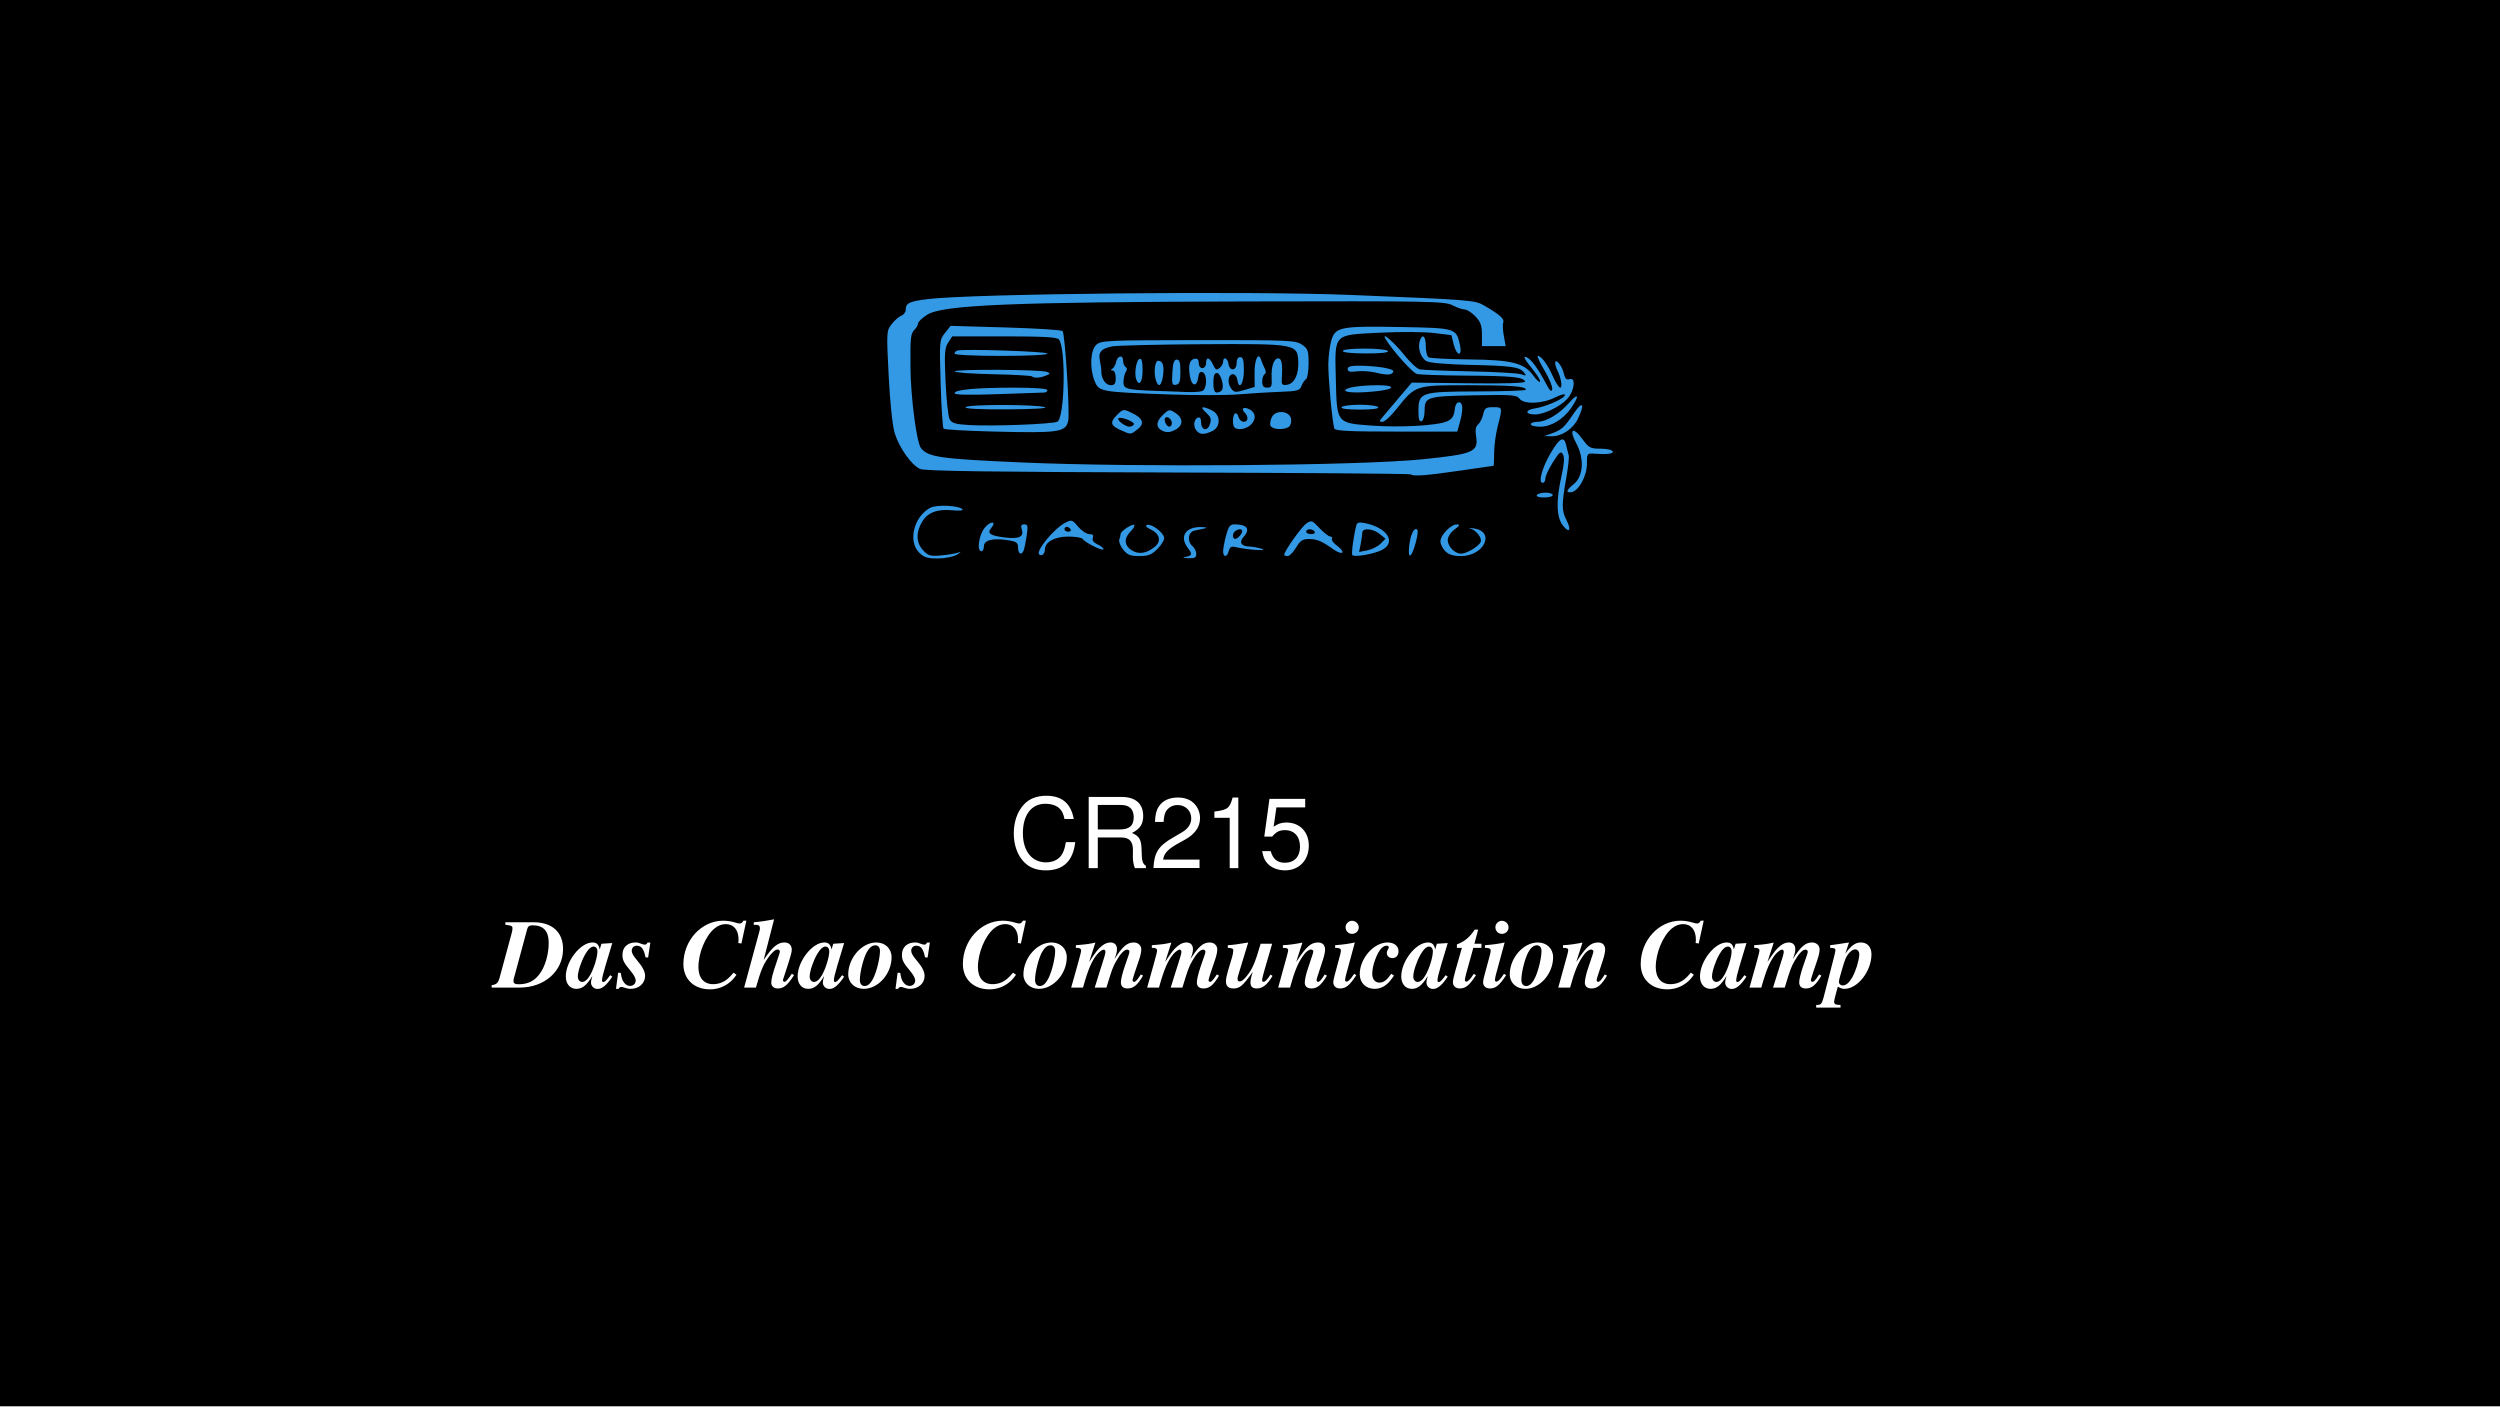
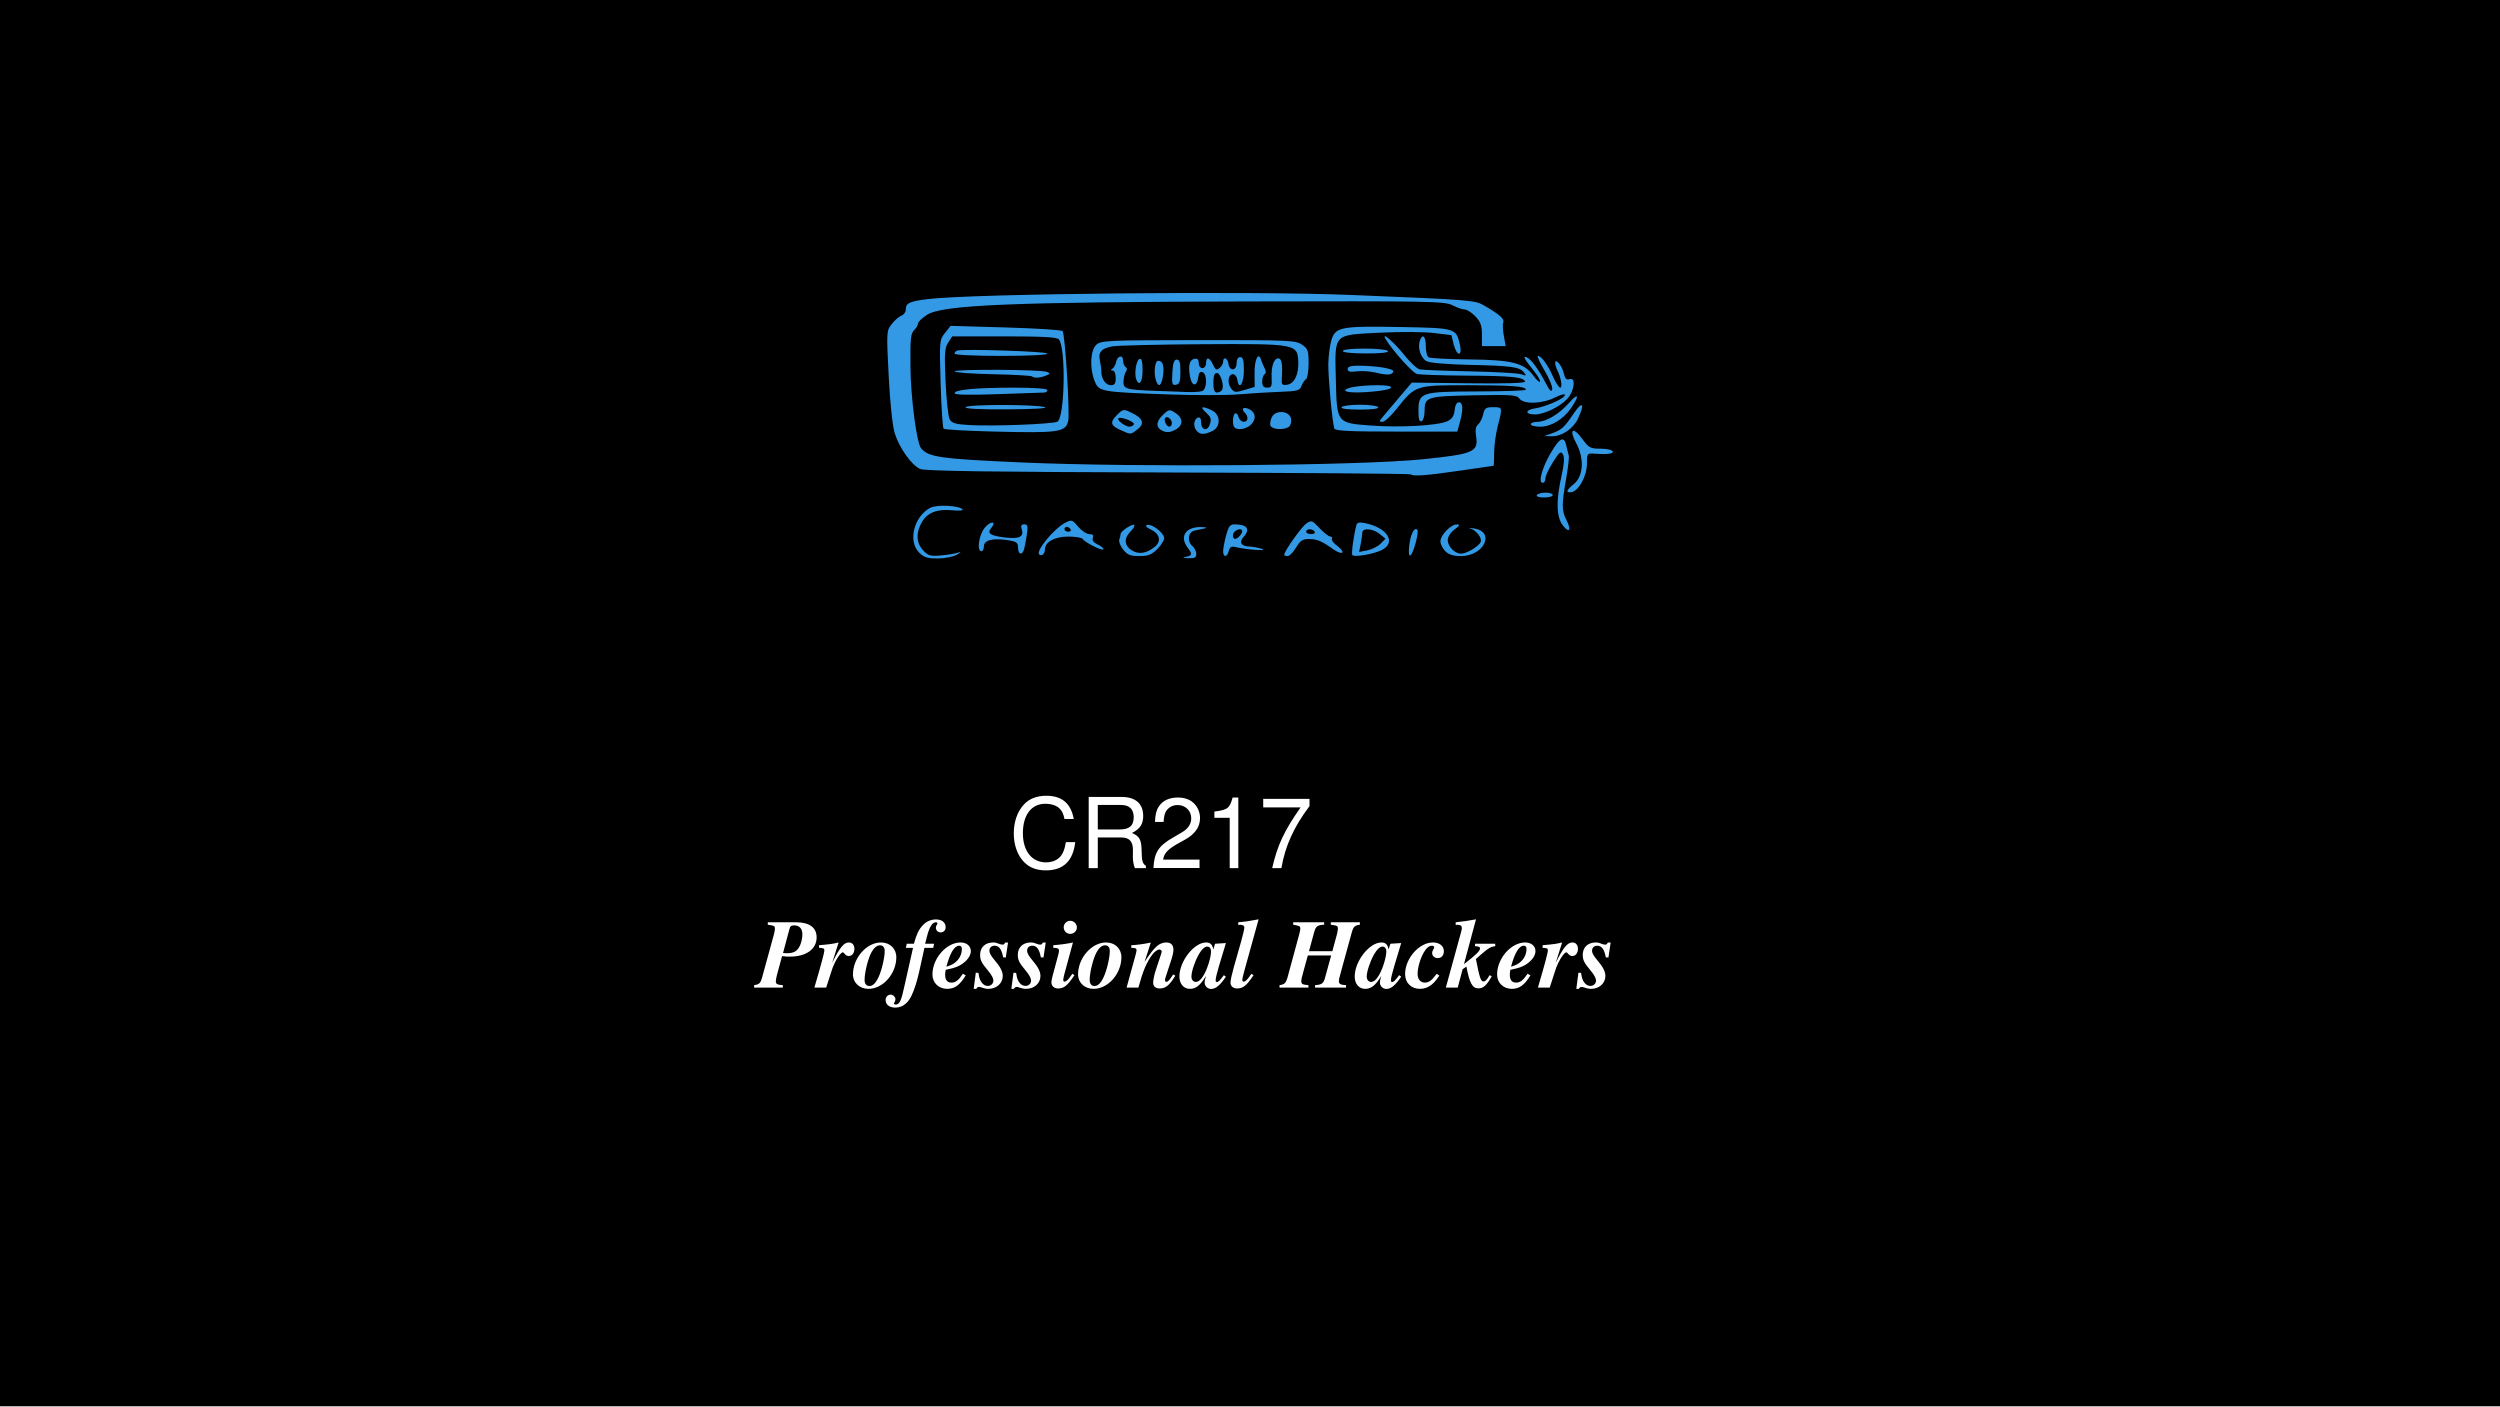
<svg xmlns="http://www.w3.org/2000/svg" xmlns:xlink="http://www.w3.org/1999/xlink" width="1920" height="1080" id="svg2" version="1.1">
  <defs id="defs4">
    <linearGradient id="linearGradient3807">
      <stop style="stop-color:#ffffff;stop-opacity:0;" offset="0" id="stop3809" />
      <stop id="stop3815" offset="0.2" style="stop-color:#ffffff;stop-opacity:0.784;" />
      <stop style="stop-color:#ffffff;stop-opacity:0.784;" offset="1" id="stop3811" />
    </linearGradient>
    <linearGradient xlink:href="#linearGradient3807" id="linearGradient3813" x1="650" y1="595.076" x2="1230" y2="595.076" gradientUnits="userSpaceOnUse" gradientTransform="matrix(1,0,0,0.9974417,-74.94924,-22.85744)" />
    <linearGradient xlink:href="#linearGradient3807" id="linearGradient3819" x1="575.051" y1="570.697" x2="1155.051" y2="570.697" gradientUnits="userSpaceOnUse" spreadMethod="reflect" />
    <linearGradient xlink:href="#linearGradient3807-2" id="linearGradient3819-8" x1="575.051" y1="570.697" x2="1155.051" y2="570.697" gradientUnits="userSpaceOnUse" spreadMethod="reflect" />
    <linearGradient id="linearGradient3807-2">
      <stop style="stop-color:#ffffff;stop-opacity:0;" offset="0" id="stop3809-5" />
      <stop id="stop3815-1" offset="0.2" style="stop-color:#ffffff;stop-opacity:1;" />
      <stop style="stop-color:#ffffff;stop-opacity:1;" offset="1" id="stop3811-1" />
    </linearGradient>
    <linearGradient gradientTransform="matrix(2.393314,0,0,1,-1291.511,359.3558)" y2="570.697" x2="1155.051" y1="570.697" x1="575.051" spreadMethod="reflect" gradientUnits="userSpaceOnUse" id="linearGradient4017-1" xlink:href="#linearGradient3807-2-2" />
    <linearGradient id="linearGradient3807-2-2">
      <stop style="stop-color:#ffffff;stop-opacity:0;" offset="0" id="stop3809-5-5" />
      <stop id="stop3815-1-7" offset="0.2" style="stop-color:#ffffff;stop-opacity:1;" />
      <stop style="stop-color:#ffffff;stop-opacity:1;" offset="1" id="stop3811-1-0" />
    </linearGradient>
    <linearGradient y2="570.697" x2="1155.051" y1="570.697" x1="575.051" spreadMethod="reflect" gradientTransform="matrix(2.393314,0,0,1,-842.013,2.87365)" gradientUnits="userSpaceOnUse" id="linearGradient4510" xlink:href="#linearGradient3807-2-2" />
    <filter id="filter4858" width="1.2" color-interpolation-filters="sRGB">
      <feFlood id="feFlood4860" flood-opacity="0.297" flood-color="rgb(255,255,255)" result="flood" />
      <feComposite id="feComposite4862" in2="SourceGraphic" in="flood" operator="in" result="composite1" />
      <feGaussianBlur id="feGaussianBlur4864" stdDeviation="2" result="blur" />
      <feOffset id="feOffset4866" dx="2" dy="2.2" result="offset" />
      <feComposite id="feComposite4868" in2="offset" in="SourceGraphic" operator="over" result="composite2" dy="0" />
    </filter>
  </defs>
  <g id="layer1" transform="translate(0,27.63782)">
    <rect style="fill:#000000;fill-opacity:1;fill-rule:nonzero;stroke:none" id="rect3797" width="1920" height="1080" x="0" y="-27.638" />
    <path style="fill:#3399e5;fill-opacity:1" d="m 705.852,396.716 c -8.704,-8.704 -3.958,-27.712 8.579,-34.362 4.93,-2.615 21.772,-1.833 24.754,1.15 0.964,0.964 -2.311,1.279 -7.803,0.751 -11.648,-1.119 -19.019,1.74 -23.339,9.053 -4.767,8.07 -4.443,15.962 0.889,21.671 3.964,4.245 5.631,4.72 13.88,3.952 5.156,-0.48 11.062,-1.463 13.125,-2.184 2.47,-0.864 2.15,-0.33 -0.938,1.564 -2.607,1.599 -9.095,2.905 -14.616,2.942 -8.094,0.054 -10.779,-0.784 -14.531,-4.536 z m 204.929,3.279 c 4.901,-0.944 5.11,-2.029 1.347,-7.004 -6.579,-8.698 -1.461,-16.256 10.718,-15.83 3.586,0.125 4.63,0.553 2.467,1.01 -2.062,0.436 -5.648,1.198 -7.969,1.693 -4.972,1.061 -5.827,8.41 -1.406,12.079 1.547,1.284 2.812,3.918 2.812,5.855 0,2.774 -1.292,3.466 -6.094,3.265 -4.407,-0.185 -4.926,-0.48 -1.875,-1.068 z m -112.714,-1.859 c -2.691,-2.691 11.355,-19.757 19.957,-24.25 4.972,-2.596 5.434,-2.459 10.01,2.98 2.639,3.136 6.501,5.702 8.582,5.702 2.627,0 3.447,0.878 2.683,2.87 -0.719,1.873 0.514,3.606 3.549,4.988 2.558,1.165 4.651,2.844 4.651,3.731 0,1.915 -14.222,-5.064 -15.921,-7.812 -0.646,-1.046 -5.637,-1.902 -11.09,-1.902 -10.47,0 -17.989,4.16 -17.989,9.953 0,3.344 -2.619,5.553 -4.433,3.739 z M 822.188,378.818 c -0.637,-1.031 -1.953,-1.875 -2.923,-1.875 -0.97,0 -1.764,0.844 -1.764,1.875 0,1.031 1.315,1.875 2.923,1.875 1.608,0 2.402,-0.844 1.764,-1.875 z m 40.379,15.596 c -2.176,-2.766 -3.502,-6.21 -2.949,-7.653 0.554,-1.443 1.007,-3.38 1.007,-4.303 0,-2.207 9.191,-8.199 10.527,-6.863 0.569,0.569 -0.723,2.793 -2.871,4.941 -5.22,5.22 -4.93,10.649 0.768,14.382 5.303,3.475 11.429,2.581 17.827,-2.6 5.304,-4.295 3.877,-10.082 -3.318,-13.462 -3.323,-1.561 -4.229,-2.726 -2.582,-3.318 3.209,-1.154 12.264,5.481 13.069,9.577 0.334,1.699 -1.921,5.617 -5.012,8.708 -4.579,4.579 -7.183,5.619 -14.065,5.619 -6.928,0 -9.156,-0.903 -12.401,-5.029 z m 76.809,1.306 c 0,-2.048 1.019,-7.532 2.264,-12.188 1.819,-6.801 3.079,-8.464 6.409,-8.464 9.74,0 12.441,3.655 7.081,9.578 -3.802,4.201 -1.967,7.244 4.513,7.484 2.775,0.103 7.155,0.931 9.733,1.841 5.054,1.784 -12.126,0.574 -20.271,-1.427 -3.332,-0.819 -4.574,-0.145 -5.375,2.917 -1.315,5.027 -4.354,5.208 -4.354,0.259 z m 13.163,-12.26 c 1.304,-1.572 1.866,-3.364 1.248,-3.982 -1.92,-1.92 -6.911,0.945 -6.911,3.968 0,3.672 2.621,3.679 5.663,0.013 z M 986.25,398.416 c 0,-2.631 13.256,-21.351 16.951,-23.94 3.935,-2.756 4.482,-2.567 10.23,3.528 3.34,3.542 7.078,6.44 8.306,6.44 1.228,0 1.757,0.77 1.175,1.712 -0.582,0.941 1.265,3.404 4.105,5.472 2.839,2.068 4.558,4.366 3.818,5.105 -0.739,0.739 -3.592,-0.247 -6.338,-2.191 -9.382,-6.641 -12.937,-8.167 -19.093,-8.195 -5.063,-0.023 -6.845,1.139 -10.029,6.535 -2.13,3.609 -5.054,6.562 -6.499,6.562 -1.445,0 -2.627,-0.462 -2.627,-1.028 z m 23.438,-17.722 c -0.637,-1.031 -2.375,-1.875 -3.861,-1.875 -1.486,0 -2.702,0.844 -2.702,1.875 0,1.031 1.737,1.875 3.861,1.875 2.123,0 3.339,-0.844 2.702,-1.875 z m 28.916,18.002 c -0.937,-0.957 1.111,-15.914 3.192,-23.307 0.498,-1.771 2.466,-2.125 6.797,-1.22 16.897,3.528 23.913,14.768 12.804,20.513 -6.176,3.194 -21.034,5.811 -22.793,4.015 z m 21.702,-8.787 3.756,-3.819 -4.426,-3.636 c -5.128,-4.212 -13.386,-4.864 -13.386,-1.058 0,1.418 -0.554,5.347 -1.23,8.73 l -1.23,6.152 6.38,-1.276 c 3.509,-0.702 8.071,-2.994 10.137,-5.095 z m 22.019,1.215 c 0.955,-8.472 3.91,-14.195 6.166,-11.94 1.51,1.509 -2.955,18.219 -5.247,19.635 -1.257,0.777 -1.574,-1.881 -0.919,-7.695 z M 1110,395.693 c -2.062,-2.062 -3.75,-5.476 -3.75,-7.585 0,-4.761 8.037,-13.06 12.571,-12.98 2.681,0.047 2.316,0.843 -1.79,3.906 -2.971,2.217 -5.156,5.644 -5.156,8.088 0,4.922 5.379,10.447 10.171,10.447 4.386,0 13.816,-5.659 15.128,-9.078 1.19,-3.1 -3.563,-9.078 -8.151,-10.252 -1.697,-0.434 -0.554,-0.47 2.54,-0.08 17.175,2.167 8.528,21.284 -9.628,21.284 -5.685,0 -9.33,-1.145 -11.935,-3.75 z m -328.125,-2.698 c 0,-3.98 -1.09,-4.736 -8.413,-5.834 -11.231,-1.684 -17.837,0.1 -17.837,4.818 0,2.043 -0.844,3.714 -1.875,3.714 -3.806,0 -1.931,-12.851 2.653,-18.177 4.609,-5.355 9.273,-4.969 4.819,0.398 -3.357,4.045 -0.765,5.851 10.341,7.205 11.081,1.351 14.984,-0.443 13.199,-6.068 -0.947,-2.984 -0.473,-3.984 1.887,-3.984 2.686,0 2.959,1.283 1.851,8.677 -0.716,4.772 -1.746,9.835 -2.288,11.25 -1.608,4.192 -4.336,2.934 -4.336,-2 z m 418.495,-16.946 c -5.077,-6.455 -5.451,-19.002 -1.135,-38.111 2.066,-9.148 2.413,-14.235 1.128,-16.532 -1.611,-2.879 -2.625,-2.106 -7.672,5.852 -3.198,5.043 -5.815,10.692 -5.815,12.552 0,1.861 -0.954,3.383 -2.12,3.383 -3.602,0 -0.517,-11.435 6.178,-22.898 6.925,-11.858 10.3,-13.459 12.001,-5.695 0.621,2.836 1.46,6.225 1.863,7.53 0.404,1.306 -0.495,9.321 -1.997,17.812 -3.488,19.72 -3.468,24.644 0.127,31.596 4.079,7.888 2.412,10.829 -2.557,4.511 z m -20.057,-23.482 c 0.637,-1.031 3.64,-1.875 6.673,-1.875 3.033,0 5.514,0.844 5.514,1.875 0,1.031 -3.003,1.875 -6.673,1.875 -3.971,0 -6.204,-0.759 -5.514,-1.875 z m 23.438,-3.073 c 0,-0.81 2.218,-3.242 4.928,-5.403 7.388,-5.891 8.217,-19.504 1.902,-31.25 -5.969,-11.102 -2.523,-13.28 4.869,-3.076 4.679,6.459 6.031,7.177 13.514,7.177 4.573,0 8.837,0.844 9.474,1.875 1.228,1.987 -3.559,2.691 -13.594,2.001 -6.021,-0.414 -6.094,-0.32 -6.094,7.888 0,9.137 -6.226,20.572 -11.785,21.642 -1.768,0.341 -3.215,-0.044 -3.215,-0.854 z m -120.284,-12.836 c -0.5,-0.5 -84.383,-1.142 -186.406,-1.427 -135.561,-0.378 -186.812,-1.103 -190.381,-2.691 -6.705,-2.983 -16.225,-16.457 -19.623,-27.771 -1.649,-5.49 -3.544,-23.704 -4.562,-43.857 -1.72,-34.039 -1.69,-34.533 2.414,-39.748 2.285,-2.904 5.632,-5.803 7.437,-6.44 1.805,-0.638 3.281,-2.74 3.281,-4.672 0,-4.9 2.884,-6.264 16.875,-7.983 34.469,-4.234 247.634,-6.343 324.375,-3.209 93.821,3.832 95.743,3.985 103.036,8.217 11.856,6.879 15.608,10.182 14.587,12.843 -0.547,1.425 -0.349,6.12 0.439,10.432 l 1.434,7.84 -9.123,0 -9.123,0 0,-8.804 c 0,-6.999 -1.033,-9.881 -5.038,-14.062 -2.771,-2.892 -6.438,-5.259 -8.149,-5.259 -1.711,0 -5.983,-1.477 -9.493,-3.281 -5.942,-3.055 -16.903,-3.255 -159.194,-2.906 -179.105,0.44 -232.38,2.661 -244.139,10.18 -3.824,2.445 -6.988,5.439 -7.031,6.655 -0.044,1.215 -1.204,3.335 -2.579,4.71 -3.161,3.161 -3.442,5.676 -3.26,29.203 0.176,22.794 4.768,57.922 8.095,61.935 5.761,6.947 14.423,8.176 77.218,10.955 86.999,3.85 259.641,2.488 307.91,-2.429 39.34,-4.007 43.093,-5.625 41.155,-17.744 -0.757,-4.731 -0.268,-7.523 1.586,-9.061 1.474,-1.223 3.222,-4.696 3.886,-7.719 1.048,-4.771 2.053,-5.495 7.62,-5.495 7.359,0 7.351,-0.033 3.601,14.365 -1.547,5.939 -2.812,15.261 -2.812,20.716 0,5.455 -0.211,9.922 -0.469,9.927 -0.258,0.005 -11.859,1.688 -25.781,3.741 -25.342,3.737 -36.081,4.544 -37.784,2.841 z m 108.097,-31.365 c 7.689,-2.705 9.802,-4.615 17.113,-15.471 6.779,-10.066 8.727,-7.571 3.194,4.09 -3.727,7.853 -12.515,13.696 -20.306,13.501 l -5.625,-0.141 5.625,-1.979 z M 763.745,303.818 c -20.8,-0.516 -38.385,-1.507 -39.078,-2.203 -0.693,-0.696 -1.709,-16.306 -2.256,-34.688 -0.978,-32.849 -0.921,-33.515 3.348,-38.867 l 4.343,-5.445 42.202,1.228 c 23.211,0.675 42.896,1.922 43.744,2.771 1.909,1.909 5.755,63.445 4.323,69.18 -2.123,8.509 -7.32,9.245 -56.625,8.023 z m 48.324,-7.611 c 5.674,-3.022 6.685,-56.232 1.2,-63.17 -1.379,-1.744 -12.099,-2.344 -41.893,-2.344 l -40.04,0 -3.14,4.792 c -2.702,4.124 -2.981,8.306 -2.002,29.966 0.626,13.846 2.029,26.838 3.117,28.872 1.595,2.981 4.43,3.847 14.615,4.462 17.988,1.086 64.57,-0.677 68.142,-2.579 z M 741.562,285.068 c 1.38,-2.233 53.965,-2.233 60.938,0 2.758,0.883 -9.054,1.578 -28.704,1.688 -21.83,0.122 -32.991,-0.462 -32.233,-1.688 z m -8.438,-10.698 c 0,-2.758 16.011,-4.267 45.469,-4.286 15.948,-0.01 25.781,0.699 25.781,1.859 0,1.031 -1.055,1.884 -2.344,1.894 -1.289,0.011 -17.32,0.563 -35.625,1.228 -22.075,0.802 -33.281,0.568 -33.281,-0.696 z m 59.518,-12.909 c -0.609,-0.609 -14.251,-1.376 -30.316,-1.705 -16.065,-0.329 -29.193,-1.307 -29.173,-2.174 0.043,-1.834 66.453,-1.47 70.986,0.389 2.644,1.084 2.552,1.453 -0.703,2.791 -4.576,1.882 -9.305,2.188 -10.794,0.699 z M 733.125,243.974 c 0,-0.945 0.834,-2 1.853,-2.344 4.454,-1.503 69.397,0.621 69.397,2.269 0,1.078 -14.208,1.793 -35.625,1.793 -20.341,0 -35.625,-0.737 -35.625,-1.719 z m 128.194,59.018 c -8.417,-3.663 -9.191,-6.188 -3.61,-11.769 4.843,-4.843 5.013,-4.869 11.474,-1.788 8.679,4.139 10.118,8.303 4.392,12.706 -5.345,4.109 -4.848,4.074 -12.255,0.851 z m 9.506,-4.617 c 1.181,-1.911 -10.203,-6.429 -11.907,-4.725 -1.368,1.368 5.333,6.418 8.518,6.418 1.289,0 2.814,-0.762 3.389,-1.692 z m 22.144,4.918 c -5.499,-2.508 -5.352,-7.132 0.399,-12.535 4.411,-4.144 4.831,-4.199 9.375,-1.221 6.261,4.102 6.088,9.757 -0.399,13.057 -3.781,1.923 -6.282,2.11 -9.375,0.699 z M 900,297.366 c 0,-2.986 -3.402,-5.771 -5.044,-4.129 -1.542,1.542 0.865,6.831 3.11,6.831 1.064,0 1.934,-1.216 1.934,-2.702 z m 18.825,5.604 c -2.698,-3.251 -1.948,-8.843 1.331,-9.935 1.472,-0.49 2.344,1.022 2.344,4.063 0,5.372 4.51,6.703 6.362,1.878 1.797,-4.684 1.407,-6.013 -2.965,-10.086 -4.655,-4.337 -2.782,-4.932 4.653,-1.479 7.029,3.264 7.209,12.957 0.3,16.105 -6.32,2.879 -9.293,2.744 -12.025,-0.546 z m 105.934,-1.496 c -1.569,-4.912 -4.753,-39.088 -4.615,-49.538 0.079,-6.012 1.147,-14.255 2.373,-18.319 3.059,-10.144 7.329,-10.954 53.237,-10.107 42.135,0.777 42.602,0.916 45.437,13.482 2.132,9.452 -2.429,9.255 -4.766,-0.205 l -1.737,-7.031 -13.395,-1.643 c -7.367,-0.904 -25.811,-1.022 -40.986,-0.264 -36.863,1.843 -35.23,0.134 -34.385,35.996 0.795,33.738 0.499,33.354 27.307,35.364 21.986,1.648 51.383,-0.031 58.304,-3.332 3.669,-1.75 5.189,-4.044 5.618,-8.479 0.364,-3.763 1.614,-6.081 3.281,-6.081 3.192,0 3.454,5.626 0.72,15.469 l -1.953,7.031 -46.846,0 c -35.827,0 -47.022,-0.551 -47.594,-2.344 z m -76.634,-0.781 c -1.825,-1.825 -1.528,-9.607 0.412,-10.806 0.914,-0.565 2.101,0.651 2.637,2.702 0.536,2.051 2.32,3.729 3.963,3.729 3.51,0 3.936,-3.927 0.769,-7.094 -3.234,-3.234 -0.623,-4.805 3.933,-2.367 4.825,2.582 5.037,7.86 0.482,11.983 -3.481,3.151 -9.92,4.129 -12.196,1.853 z m 27.609,-1.416 c -0.563,-1.466 -0.058,-4.469 1.121,-6.672 3.135,-5.858 13.824,-4.677 14.715,1.626 0.348,2.462 -0.496,5.191 -1.875,6.065 -4.005,2.538 -12.844,1.893 -13.961,-1.019 z M 1175.625,298.193 c 0,-1.031 2.32,-1.878 5.156,-1.882 6.773,-0.009 16.808,-6.043 24.347,-14.639 6.99,-7.97 8.14,-5.778 1.858,3.543 -6.088,9.034 -15.545,14.853 -24.139,14.853 -3.973,0 -7.223,-0.844 -7.223,-1.875 z m -114.095,-5.156 c 1.505,-1.805 7.229,-8.584 12.72,-15.065 l 9.984,-11.784 43.822,0.534 c 27.795,0.339 43.599,-0.133 43.213,-1.29 -1.16,-3.47 -9.856,-4.366 -44.394,-4.578 -19.078,-0.117 -36.494,-0.697 -38.702,-1.29 -3.369,-0.904 -18.715,-18.006 -23.973,-26.715 -3.921,-6.496 6.292,2.132 13.996,11.825 4.601,5.788 10.053,10.9 12.116,11.358 2.062,0.459 19.359,1.142 38.438,1.519 19.078,0.377 36.797,1.384 39.375,2.239 4.199,1.392 4.424,1.232 2.155,-1.534 -3.406,-4.154 -9.467,-4.966 -42.473,-5.691 -16.255,-0.357 -29.818,-1.521 -32.128,-2.758 -4.447,-2.38 -7.064,-10.019 -5.316,-15.523 1.95,-6.145 4.637,-3.943 4.637,3.799 0,4.064 0.949,7.976 2.108,8.692 1.16,0.717 15.293,1.45 31.406,1.629 32.888,0.365 42.192,2.749 49.214,12.611 2.162,3.036 4.401,5.049 4.977,4.474 0.575,-0.575 -1.469,-4.21 -4.543,-8.077 -7.746,-9.744 -8.895,-11.881 -5.733,-10.668 3.323,1.275 8.959,8.871 14.565,19.632 3.183,6.11 4.563,7.463 5.093,4.995 0.4,-1.862 -2.261,-8.401 -5.913,-14.531 -3.652,-6.131 -5.963,-11.146 -5.136,-11.146 2.68,0 7.476,6.493 11.477,15.537 2.15,4.861 4.73,8.838 5.732,8.838 1.905,0 0.575,-7.933 -2.258,-13.47 -0.889,-1.737 -1.616,-4.161 -1.616,-5.386 0,-4.299 5.332,2.003 6.607,7.81 0.925,4.212 2.024,5.315 4.508,4.527 5.024,-1.594 3.674,9.171 -1.91,15.234 -5.455,5.923 -17.645,11.814 -24.564,11.87 -7.91,0.065 -8.031,-3.394 -0.163,-4.647 8.89,-1.415 23.021,-7.753 23.021,-10.326 0,-1.066 -3.403,-0.201 -7.562,1.92 -9.696,4.947 -24.034,5.452 -27.316,0.962 -2.126,-2.908 -5.779,-3.176 -35.218,-2.588 -36.363,0.727 -37.717,1.169 -37.717,12.311 0,3.754 -1.046,7.127 -2.344,7.561 -1.64,0.549 -2.344,-1.709 -2.344,-7.519 0,-14.676 1.578,-15.213 45.076,-15.339 20.582,-0.059 37.422,-0.643 37.423,-1.296 0,-2.653 -10.132,-3.45 -44.166,-3.474 -40.891,-0.029 -40.537,-0.147 -55.322,18.422 -4.238,5.323 -9.03,9.678 -10.649,9.678 -2.596,0 -2.62,-0.388 -0.207,-3.281 z m -31.217,-7.969 c 0.637,-1.031 6.965,-1.875 14.062,-1.875 7.097,0 13.425,0.844 14.062,1.875 0.736,1.191 -4.392,1.875 -14.062,1.875 -9.67,0 -14.799,-0.684 -14.062,-1.875 z m -133.125,-9.79 c -51.695,-1.865 -53.12,-2.117 -56.403,-9.975 -4.088,-9.784 -3.481,-23.91 1.21,-28.155 3.638,-3.293 8.314,-3.506 78.281,-3.572 69.59,-0.066 74.746,0.157 79.568,3.427 4.635,3.143 5.156,4.602 5.156,14.421 0,6.008 -0.903,11.482 -2.006,12.164 -1.103,0.682 -2.667,3.026 -3.474,5.208 -1.301,3.517 -3.153,4.026 -16.275,4.476 -8.144,0.279 -22.401,1.149 -31.682,1.934 -9.281,0.784 -33.75,0.818 -54.375,0.073 z m 26.097,-2.598 c 3.823,-1.467 4.037,-13.05 0.268,-14.496 -1.855,-0.712 -2.88,0.499 -3.281,3.874 -0.884,7.436 -4.871,7.36 -6.274,-0.119 -1.64,-8.744 -0.555,-13.262 3.369,-14.017 2.25,-0.433 3.26,0.576 3.26,3.26 0,2.206 1.217,3.887 2.812,3.887 1.562,0 2.812,-1.667 2.812,-3.75 0,-5.245 2.728,-4.672 5.371,1.128 1.832,4.021 2.709,4.475 4.988,2.583 1.521,-1.262 2.766,-3.458 2.766,-4.878 0,-4.28 3.444,-2.902 4.088,1.636 0.836,5.884 6.224,5.478 6.224,-0.469 0,-2.917 1.063,-4.688 2.812,-4.688 2.154,0 2.812,2.378 2.812,10.156 0,10.24 -3.808,15.784 -5.012,7.296 -0.337,-2.38 -1.879,-4.327 -3.426,-4.327 -3.719,0 -4.545,6.633 -1.368,10.978 2.264,3.096 3.323,3.211 10.309,1.118 l 7.786,-2.333 -0.122,-10.217 c -0.128,-10.722 2.951,-17.232 5.033,-10.641 0.625,1.977 1.901,5.032 2.836,6.789 1.049,1.972 0.997,3.629 -0.137,4.329 -1.01,0.624 -1.837,3.195 -1.837,5.712 0,3.357 1.02,4.577 3.826,4.577 3.239,0 3.767,-1.078 3.442,-7.031 -0.492,-8.996 1.62,-15.469 5.046,-15.469 2.671,0 3.469,4.569 2.728,15.62 -0.305,4.551 0.261,5.219 3.973,4.688 5.81,-0.832 9.254,-8.161 8.66,-18.432 -0.746,-12.904 -2.318,-13.172 -74.55,-12.719 -33.516,0.21 -64.204,0.954 -68.197,1.653 -8.442,1.478 -11.071,4.521 -9.559,11.066 0.595,2.578 1.08,6.299 1.076,8.268 -0.011,5.68 3.366,10.482 7.371,10.482 2.843,0 3.684,-1.284 3.684,-5.625 0,-3.235 -0.996,-5.637 -2.344,-5.654 -1.679,-0.021 -1.741,-0.419 -0.217,-1.406 1.17,-0.758 2.435,-2.995 2.812,-4.972 0.949,-4.974 5.373,-6.094 5.373,-1.36 0,2.088 0.885,4.342 1.966,5.011 1.155,0.714 1.295,2.113 0.34,3.392 -0.894,1.197 -1.768,4.484 -1.943,7.303 -0.383,6.196 1.625,6.833 24.011,7.615 8.766,0.307 19.876,0.729 24.69,0.939 4.814,0.21 10.088,-0.131 11.719,-0.756 z m -35.271,-7.453 c -2.195,-5.719 -1.255,-15.784 1.474,-15.784 3.623,0 4.881,4.217 3.605,12.079 -1.15,7.087 -3.205,8.587 -5.079,3.705 z m 12.352,-6.721 c 0.423,-7.386 1.308,-10.001 3.385,-10.001 2.124,0 2.812,2.289 2.812,9.349 0,7.522 -0.661,9.477 -3.385,10.001 -2.976,0.573 -3.316,-0.556 -2.812,-9.349 z m -27.744,5.177 c -1.672,-4.356 0.025,-14.835 2.535,-15.659 1.669,-0.548 2.344,1.976 2.344,8.762 0,9.001 -2.639,12.732 -4.878,6.897 z m 65.844,8.213 c 1.94,-3.139 -1.045,-13.079 -3.927,-13.079 -1.857,0 -2.664,2.27 -2.664,7.5 0,5.28 0.8,7.5 2.702,7.5 1.486,0 3.236,-0.864 3.889,-1.921 z m 94.659,0.291 c 0,-2.134 11.341,-3.949 24.844,-3.975 13.487,-0.026 14.092,2.809 0.938,4.389 -13.991,1.681 -25.781,1.491 -25.781,-0.415 z m 23.438,-13.665 c -4.125,-1.008 -10.664,-1.435 -14.531,-0.948 -5.209,0.656 -7.031,0.203 -7.031,-1.748 0,-1.851 2.368,-2.629 7.969,-2.618 14.152,0.029 27.826,2.285 27.099,4.471 -0.933,2.802 -4.564,3.028 -13.505,0.842 z M 1031.25,241.943 c 0,-1.11 6.838,-1.875 16.764,-1.875 9.22,0 17.286,0.844 17.923,1.875 0.742,1.2 -5.293,1.875 -16.764,1.875 -10.699,0 -17.923,-0.756 -17.923,-1.875 z" id="logo" />
    <text xml:space="preserve" style="font-style:normal;font-weight:normal;font-size:75px;line-height:125%;font-family:Sans;text-align:center;letter-spacing:0px;word-spacing:0px;text-anchor:middle;fill:#ffffff;fill-opacity:1;stroke:none" x="959.945" y="639.082" id="text">
-       <tspan x="959.945" y="639.082" id="tspan3833" style="font-style:normal;font-variant:normal;font-weight:normal;font-stretch:normal;font-family:'Nimbus Sans L';-inkscape-font-specification:'Nimbus Sans L'">CR215</tspan>
-       <tspan x="959.945" y="730.831" id="tspan3842" style="font-style:italic;font-variant:normal;font-weight:bold;font-stretch:normal;font-family:'Nimbus Roman No9 L';-inkscape-font-specification:'Nimbus Roman No9 L Italic'">Das Chaos Communication Camp</tspan>
+       <tspan x="959.945" y="639.082" id="tspan3833" style="font-style:normal;font-variant:normal;font-weight:normal;font-stretch:normal;font-family:'Nimbus Sans L';-inkscape-font-specification:'Nimbus Sans L'">CR217</tspan>
+       <tspan x="959.945" y="730.831" id="tspan3842" style="font-style:italic;font-variant:normal;font-weight:bold;font-stretch:normal;font-family:'Nimbus Roman No9 L';-inkscape-font-specification:'Nimbus Roman No9 L Italic'">Professional Hackers</tspan>
    </text>
  </g>
</svg>
